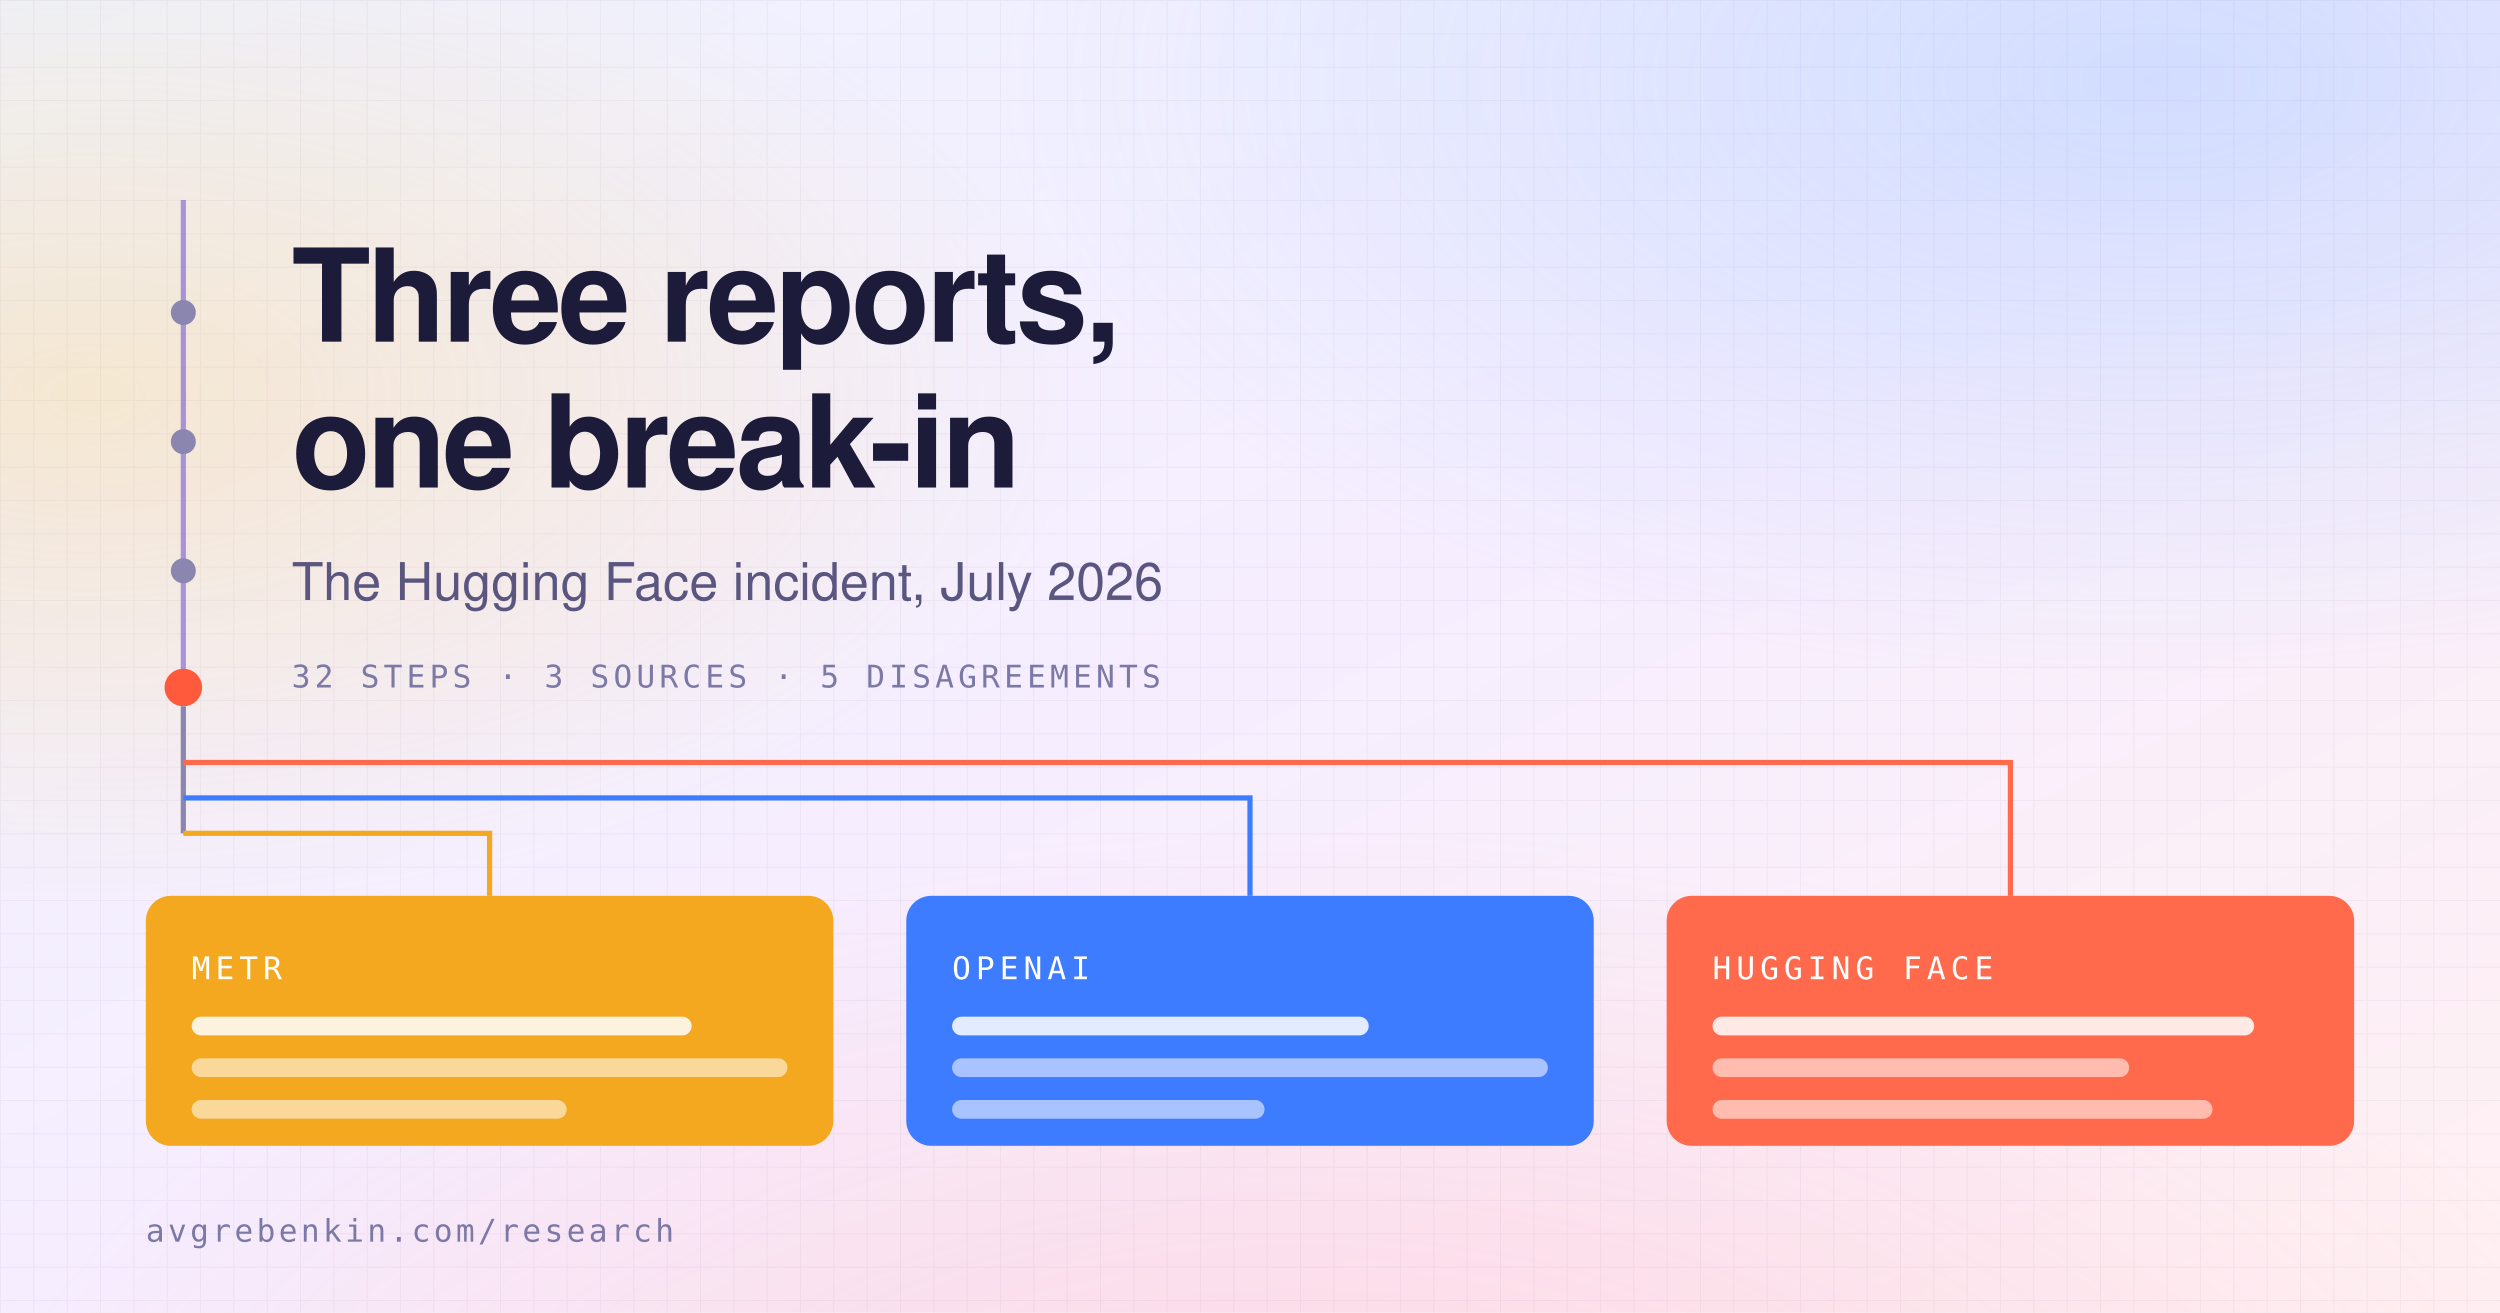
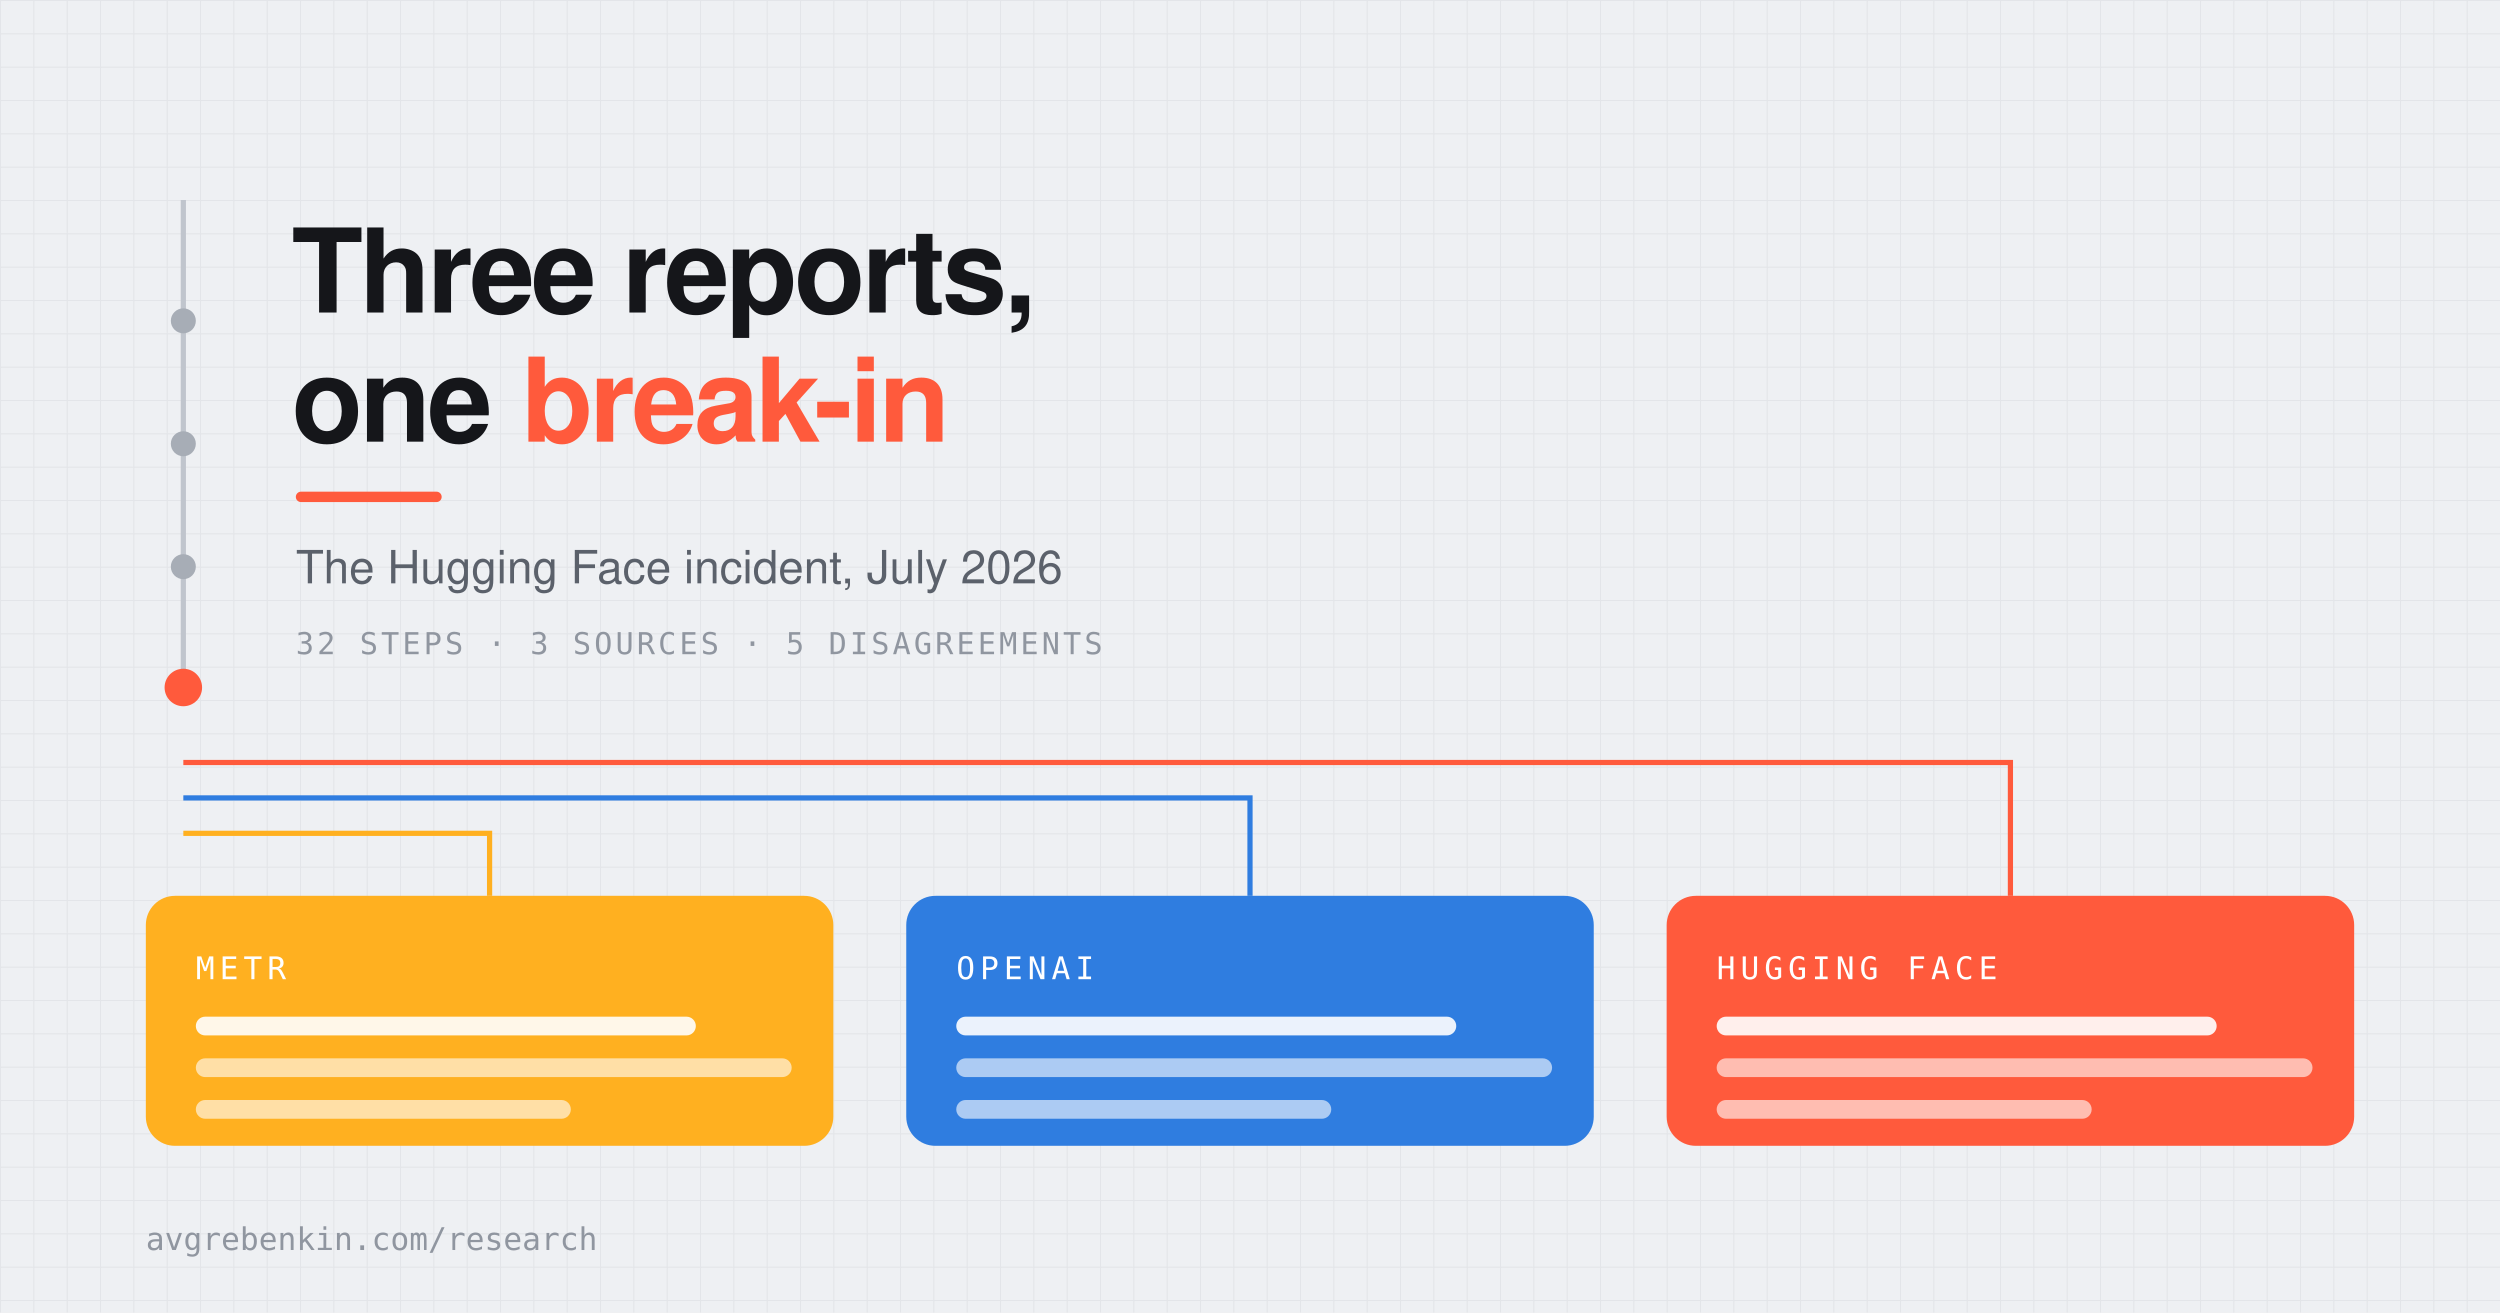
<svg xmlns="http://www.w3.org/2000/svg" width="1200" height="630" viewBox="0 0 1200 630">
+   <rect width="1200" height="630" fill="#eef0f3" />
  <defs>
-     <linearGradient id="day" x1="0%" y1="0%" x2="100%" y2="100%">
-       <stop offset="0%" stop-color="#eef2ff" />
-       <stop offset="50%" stop-color="#f6eeff" />
-       <stop offset="100%" stop-color="#fff0f2" />
-     </linearGradient>
-     <radialGradient id="bloomB" cx="86%" cy="6%" r="46%">
-       <stop offset="0%" stop-color="#7db4ff" stop-opacity=".30" />
-       <stop offset="100%" stop-color="#7db4ff" stop-opacity="0" />
-     </radialGradient>
-     <radialGradient id="bloomA" cx="4%" cy="30%" r="40%">
-       <stop offset="0%" stop-color="#ffce5c" stop-opacity=".28" />
-       <stop offset="100%" stop-color="#ffce5c" stop-opacity="0" />
-     </radialGradient>
-     <radialGradient id="bloomC" cx="52%" cy="118%" r="55%">
-       <stop offset="0%" stop-color="#ff8aa6" stop-opacity=".26" />
-       <stop offset="100%" stop-color="#ff8aa6" stop-opacity="0" />
-     </radialGradient>
-     <pattern id="gridd" width="16" height="16" patternUnits="userSpaceOnUse">
-       <path d="M16 0H0V16" fill="none" stroke="#2b2059" stroke-opacity=".05" stroke-width="1" />
+     <pattern id="hg" width="16" height="16" patternUnits="userSpaceOnUse">
+       <path d="M16 0H0V16" fill="none" stroke="#0e1116" stroke-opacity="0.05" stroke-width="1" />
    </pattern>
  </defs>
-   <rect width="1200" height="630" fill="url(#day)" />
-   <rect width="1200" height="630" fill="url(#gridd)" />
-   <rect width="1200" height="630" fill="url(#bloomB)" />
-   <rect width="1200" height="630" fill="url(#bloomA)" />
-   <rect width="1200" height="630" fill="url(#bloomC)" />
-   <line x1="88" y1="96" x2="88" y2="330" stroke="#6b4bd6" stroke-opacity=".55" stroke-width="2.5" />
-   <circle cx="88" cy="150" r="6" fill="#8a86b0" />
-   <circle cx="88" cy="212" r="6" fill="#8a86b0" />
-   <circle cx="88" cy="274" r="6" fill="#8a86b0" />
+   <rect width="1200" height="630" fill="url(#hg)" />
+   <text x="140" y="150" font-family="Helvetica Neue, Helvetica, Arial, sans-serif" font-weight="800" font-size="56" letter-spacing="-1.6" fill="#15161a">Three reports,</text>
+   <text x="140" y="212" font-family="Helvetica Neue, Helvetica, Arial, sans-serif" font-weight="800" font-size="56" letter-spacing="-1.6" fill="#15161a">one <tspan fill="#ff5a3c">break-in</tspan>
+   </text>
+   <rect x="142" y="236" width="70" height="5" rx="2.5" fill="#ff5a3c" />
+   <text x="142" y="280" font-family="Helvetica Neue, Helvetica, Arial, sans-serif" font-size="22" fill="#5b616b">The Hugging Face incident, July 2026</text>
+   <text x="142" y="314" font-family="Menlo, monospace" font-size="14.5" letter-spacing="1.5" fill="#9096a0">32 STEPS · 3 SOURCES · 5 DISAGREEMENTS</text>
+   <line x1="88" y1="96" x2="88" y2="330" stroke="#c0c5cd" stroke-width="2.5" />
+   <circle cx="88" cy="154" r="6" fill="#a7adb6" />
+   <circle cx="88" cy="213" r="6" fill="#a7adb6" />
+   <circle cx="88" cy="272" r="6" fill="#a7adb6" />
  <circle cx="88" cy="330" r="9" fill="#ff5a3c" />
-   <path d="M88 339V400" fill="none" stroke="#8a86b0" stroke-width="2.5" />
-   <path d="M88 366H965V430" fill="none" stroke="#ff6a4d" stroke-width="2.5" />
-   <path d="M88 383H600V430" fill="none" stroke="#3d7bff" stroke-width="2.5" />
-   <path d="M88 400H235V430" fill="none" stroke="#f3a81f" stroke-width="2.5" />
-   <g>
-     <rect x="70" y="430" width="330" height="120" rx="12" fill="#f3a81f" />
-     <text x="92" y="470" font-family="Menlo, monospace" font-size="15" letter-spacing="2.4" fill="#ffffff">METR</text>
-     <rect x="92" y="488" width="240" height="9" rx="4.5" fill="#ffffff" fill-opacity=".85" />
-     <rect x="92" y="508" width="286" height="9" rx="4.5" fill="#ffffff" fill-opacity=".55" />
-     <rect x="92" y="528" width="180" height="9" rx="4.5" fill="#ffffff" fill-opacity=".55" />
-   </g>
-   <g>
-     <rect x="435" y="430" width="330" height="120" rx="12" fill="#3d7bff" />
-     <text x="457" y="470" font-family="Menlo, monospace" font-size="15" letter-spacing="2.4" fill="#ffffff">OPENAI</text>
-     <rect x="457" y="488" width="200" height="9" rx="4.5" fill="#ffffff" fill-opacity=".85" />
-     <rect x="457" y="508" width="286" height="9" rx="4.5" fill="#ffffff" fill-opacity=".55" />
-     <rect x="457" y="528" width="150" height="9" rx="4.5" fill="#ffffff" fill-opacity=".55" />
-   </g>
-   <g>
-     <rect x="800" y="430" width="330" height="120" rx="12" fill="#ff6a4d" />
-     <text x="822" y="470" font-family="Menlo, monospace" font-size="15" letter-spacing="2.4" fill="#ffffff">HUGGING FACE</text>
-     <rect x="822" y="488" width="260" height="9" rx="4.5" fill="#ffffff" fill-opacity=".85" />
-     <rect x="822" y="508" width="200" height="9" rx="4.5" fill="#ffffff" fill-opacity=".55" />
-     <rect x="822" y="528" width="240" height="9" rx="4.5" fill="#ffffff" fill-opacity=".55" />
-   </g>
-   <text x="140" y="164" font-family="Helvetica Neue, Helvetica, Arial, sans-serif" font-weight="700" font-size="62" letter-spacing="-1.6" fill="#1c1b3a">Three reports,</text>
-   <text x="140" y="234" font-family="Helvetica Neue, Helvetica, Arial, sans-serif" font-weight="700" font-size="62" letter-spacing="-1.6" fill="#1c1b3a">one break-in</text>
-   <text x="140" y="288" font-family="Helvetica Neue, Helvetica, Arial, sans-serif" font-size="25" fill="#5b5680">The Hugging Face incident, July 2026</text>
-   <text x="140" y="330" font-family="Menlo, monospace" font-size="15" letter-spacing="2" fill="#7d79a6">32 STEPS · 3 SOURCES · 5 DISAGREEMENTS</text>
-   <text x="70" y="596" font-family="Menlo, monospace" font-size="15" letter-spacing="1.6" fill="#7d79a6">avgrebenkin.com/research</text>
+   <path d="M88 366H965V430" stroke="#ff5a3c" stroke-width="2.5" fill="none" />
+   <path d="M88 383H600V430" stroke="#2f7de0" stroke-width="2.5" fill="none" />
+   <path d="M88 400H235V430" stroke="#ffb020" stroke-width="2.5" fill="none" />
+   <rect x="70" y="430" width="330" height="120" rx="14" fill="#ffb020" />
+   <text x="94" y="470" font-family="Menlo, monospace" font-size="15" letter-spacing="2.4" fill="#fff">METR</text>
+   <rect x="94" y="488" width="240" height="9" rx="4.5" fill="#fff" fill-opacity="0.9" />
+   <rect x="94" y="508" width="286" height="9" rx="4.5" fill="#fff" fill-opacity="0.6" />
+   <rect x="94" y="528" width="180" height="9" rx="4.5" fill="#fff" fill-opacity="0.6" />
+   <rect x="435" y="430" width="330" height="120" rx="14" fill="#2f7de0" />
+   <text x="459" y="470" font-family="Menlo, monospace" font-size="15" letter-spacing="2.4" fill="#fff">OPENAI</text>
+   <rect x="459" y="488" width="240" height="9" rx="4.5" fill="#fff" fill-opacity="0.9" />
+   <rect x="459" y="508" width="286" height="9" rx="4.5" fill="#fff" fill-opacity="0.6" />
+   <rect x="459" y="528" width="180" height="9" rx="4.5" fill="#fff" fill-opacity="0.6" />
+   <rect x="800" y="430" width="330" height="120" rx="14" fill="#ff5a3c" />
+   <text x="824" y="470" font-family="Menlo, monospace" font-size="15" letter-spacing="2.4" fill="#fff">HUGGING FACE</text>
+   <rect x="824" y="488" width="240" height="9" rx="4.5" fill="#fff" fill-opacity="0.9" />
+   <rect x="824" y="508" width="286" height="9" rx="4.5" fill="#fff" fill-opacity="0.6" />
+   <rect x="824" y="528" width="180" height="9" rx="4.5" fill="#fff" fill-opacity="0.6" />
+   <text x="70" y="600" font-family="Menlo, monospace" font-size="15" fill="#9096a0">avgrebenkin.com/research</text>
</svg>
